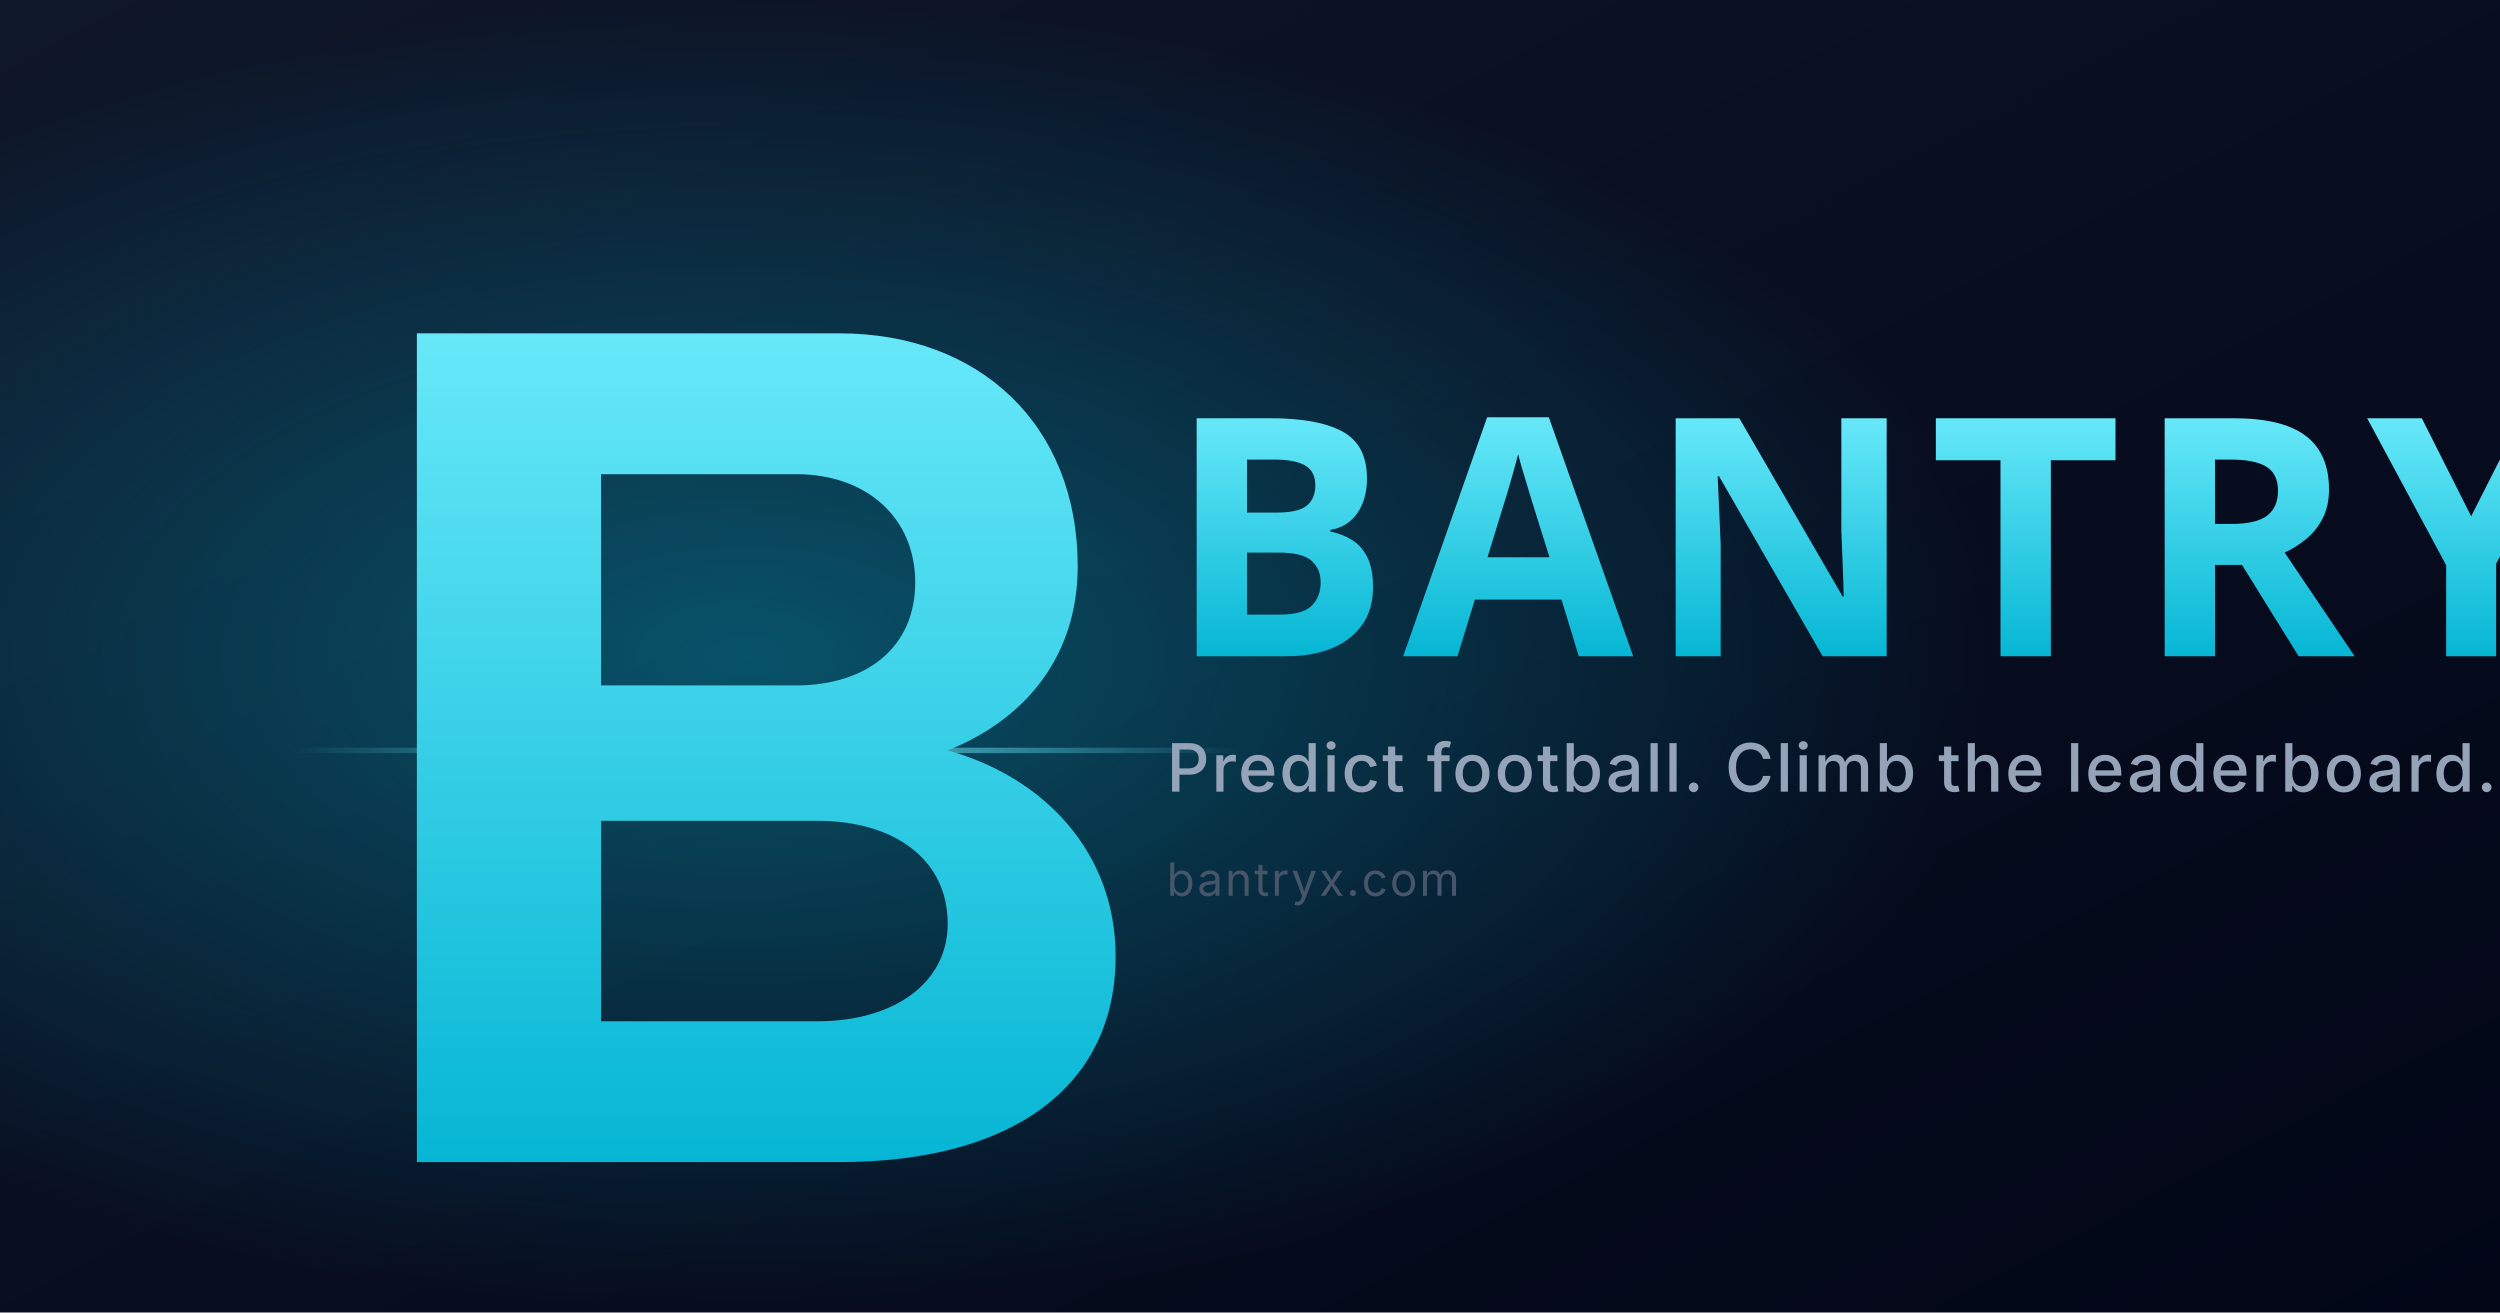
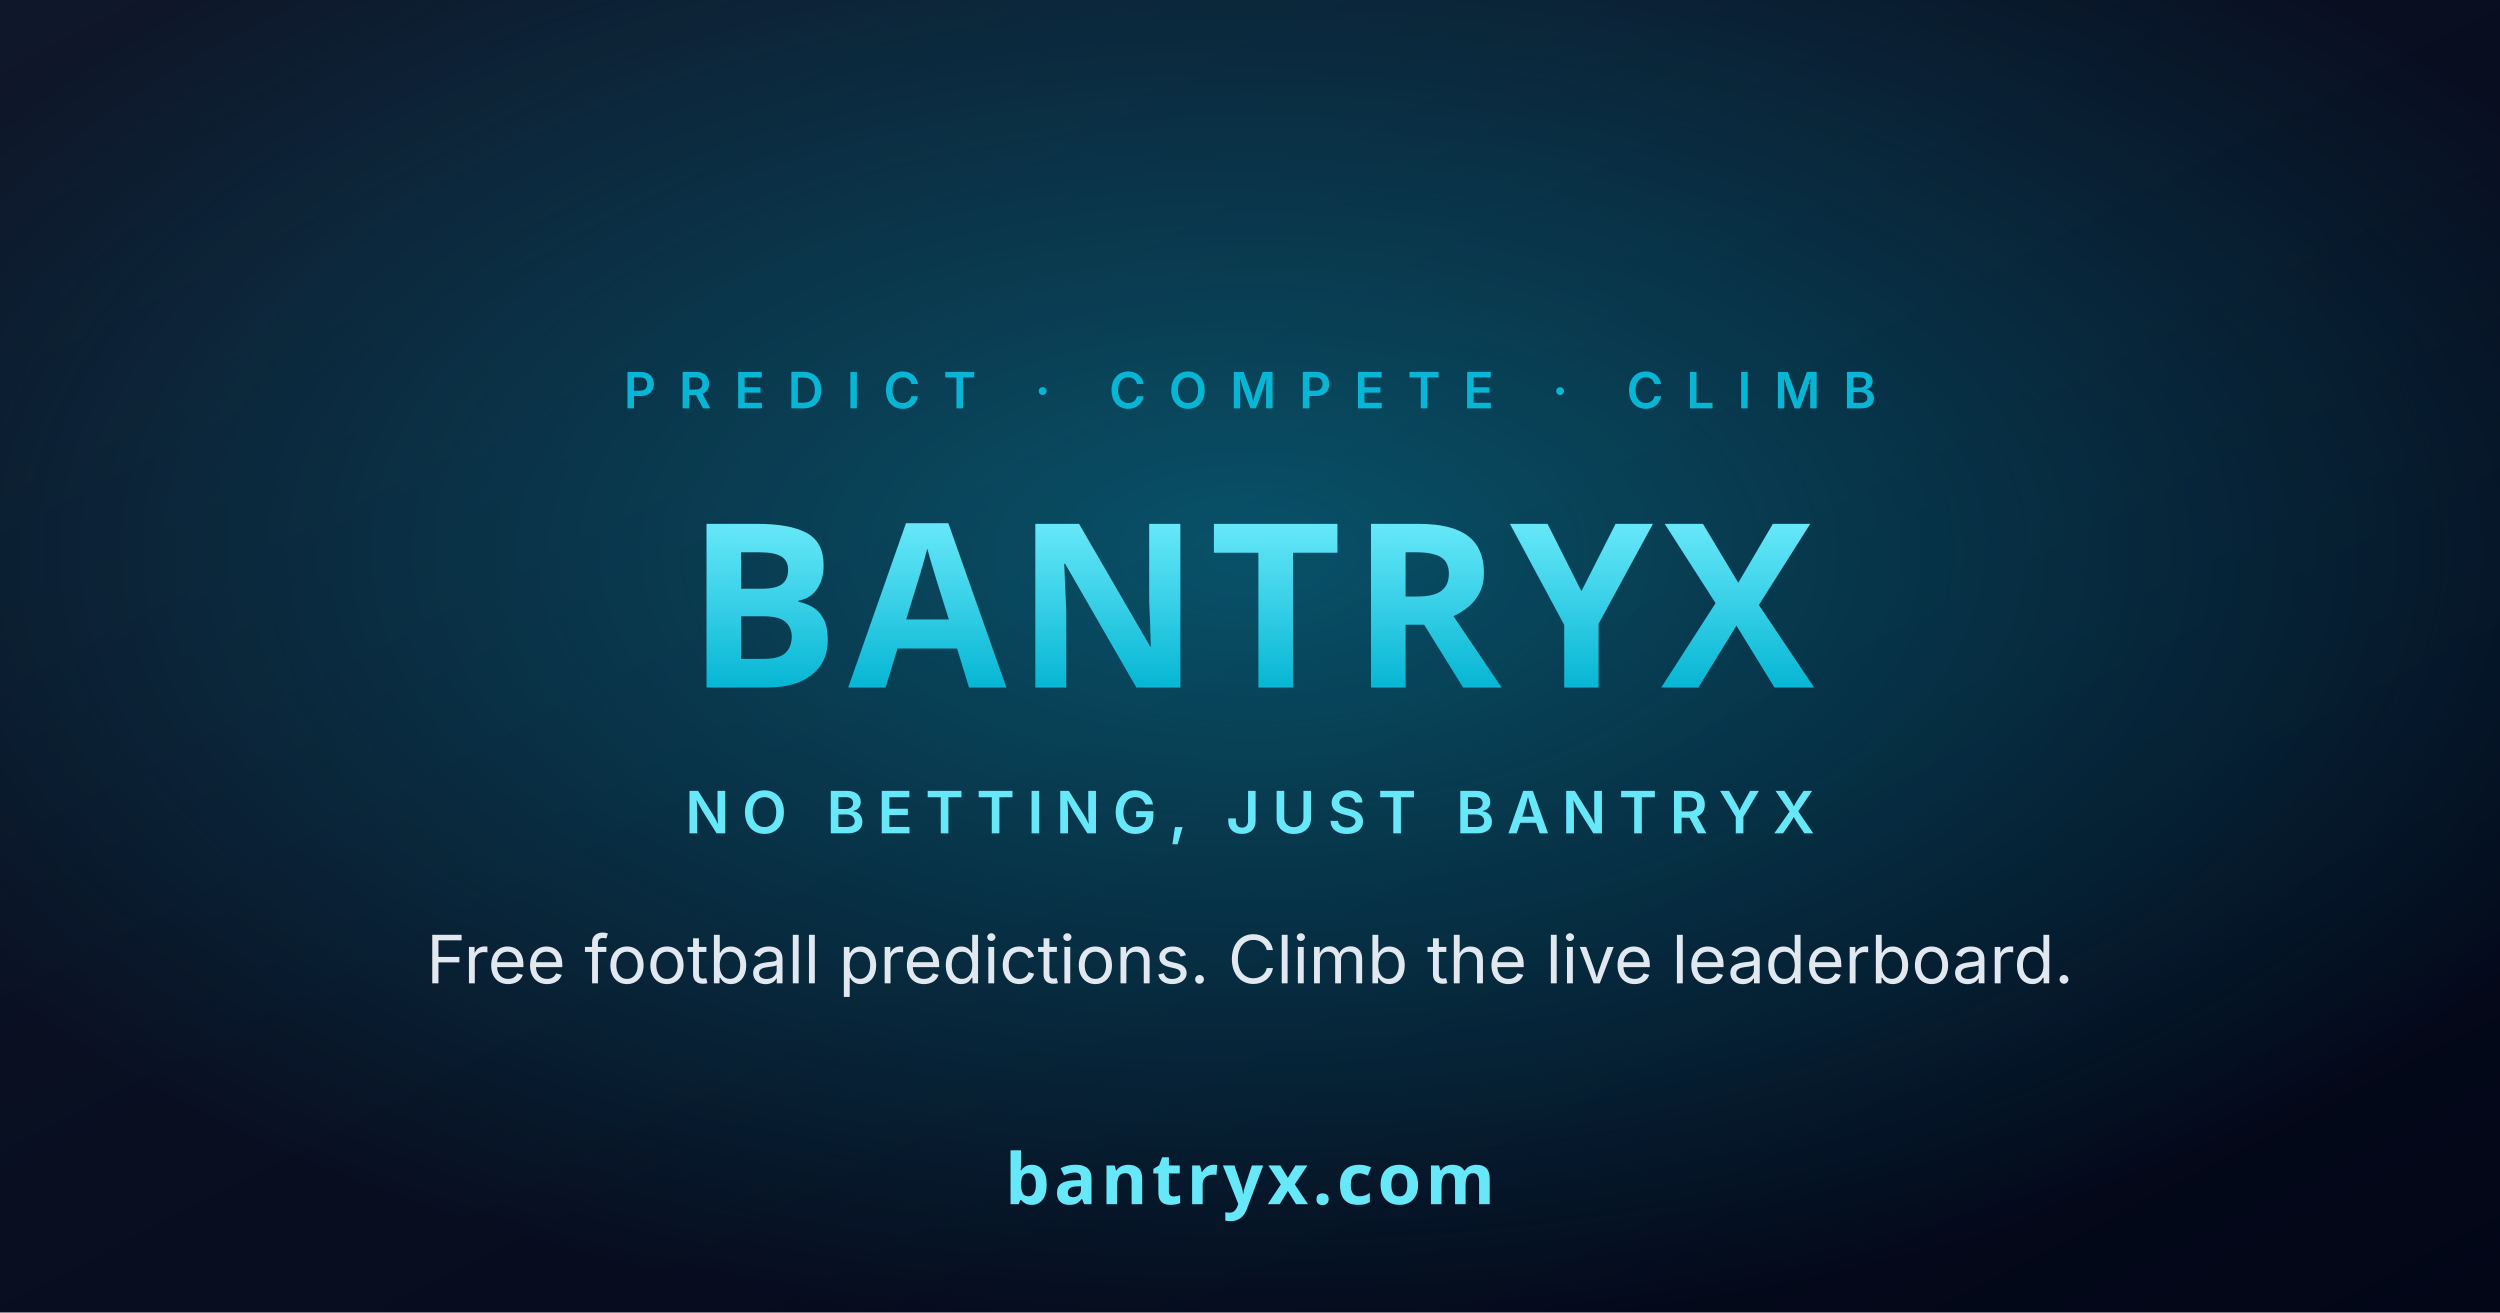
<svg xmlns="http://www.w3.org/2000/svg" viewBox="0 0 1200 630" role="img" aria-label="Bantryx">
  <defs>
    <linearGradient id="bg" x1="0" y1="0" x2="1" y2="1">
      <stop offset="0" stop-color="#0f172a" />
      <stop offset="1" stop-color="#020617" />
    </linearGradient>
-     <radialGradient id="glow" cx="0.3" cy="0.5" r="0.5">
+     <radialGradient id="glow" cx="0.5" cy="0.42" r="0.6">
      <stop offset="0" stop-color="#06b6d4" stop-opacity="0.4" />
      <stop offset="1" stop-color="#06b6d4" stop-opacity="0" />
    </radialGradient>
    <linearGradient id="mark" x1="0" y1="0" x2="0" y2="1">
      <stop offset="0" stop-color="#67e8f9" />
      <stop offset="1" stop-color="#06b6d4" />
    </linearGradient>
-     <linearGradient id="pitchline" x1="0" y1="0" x2="1" y2="0">
-       <stop offset="0" stop-color="#67e8f9" stop-opacity="0" />
-       <stop offset="0.5" stop-color="#67e8f9" stop-opacity="0.85" />
-       <stop offset="1" stop-color="#67e8f9" stop-opacity="0" />
-     </linearGradient>
  </defs>
  <rect width="1200" height="630" fill="url(#bg)" />
  <rect width="1200" height="630" fill="url(#glow)" />
-   <g transform="translate(35 17) scale(1.3)">
-     <rect x="80" y="263" width="352" height="2" fill="url(#pitchline)" />
-     <path fill="url(#mark)" fill-rule="evenodd" d="       M 127 110       H 283       C 335 110, 371 144, 371 196       C 371 228, 353 252, 323 264       C 359 274, 385 302, 385 340       C 385 388, 347 416, 283 416       H 127       Z       M 195 162       V 240       H 267       C 293 240, 311 226, 311 202       C 311 178, 293 162, 267 162       Z       M 195 290       V 364       H 275       C 303 364, 323 350, 323 328       C 323 304, 303 290, 275 290       Z     " />
-   </g>
-   <text x="560" y="315" font-family="Impact, 'Arial Narrow Bold', sans-serif" font-size="160" font-weight="bold" letter-spacing="6" fill="url(#mark)">BANTRYX</text>
-   <text x="560" y="380" font-family="Inter, system-ui, sans-serif" font-size="32" font-weight="500" fill="#94a3b8" letter-spacing="1">Predict football. Climb the leaderboard.</text>
-   <text x="560" y="430" font-family="Inter, system-ui, sans-serif" font-size="22" font-weight="400" fill="#475569" letter-spacing="1">bantryx.com</text>
+   <text x="600" y="196" text-anchor="middle" font-family="Inter SemiBold" font-size="24" letter-spacing="11" fill="#06b6d4">PREDICT · COMPETE · CLIMB</text>
+   <text x="600" y="330" text-anchor="middle" font-family="Orbitron" font-weight="700" font-size="110" letter-spacing="4" fill="url(#mark)">BANTRYX</text>
+   <text x="600" y="400" text-anchor="middle" font-family="Inter SemiBold" font-size="28" letter-spacing="6" fill="#67e8f9">NO BETTING, JUST BANTRYX</text>
+   <text x="600" y="472" text-anchor="middle" font-family="Inter" font-size="32" fill="#e2e8f0">Free football predictions. Climb the live leaderboard.</text>
+   <text x="600" y="578" text-anchor="middle" font-family="Orbitron" font-weight="700" font-size="34" letter-spacing="2" fill="#67e8f9">bantryx.com</text>
</svg>
